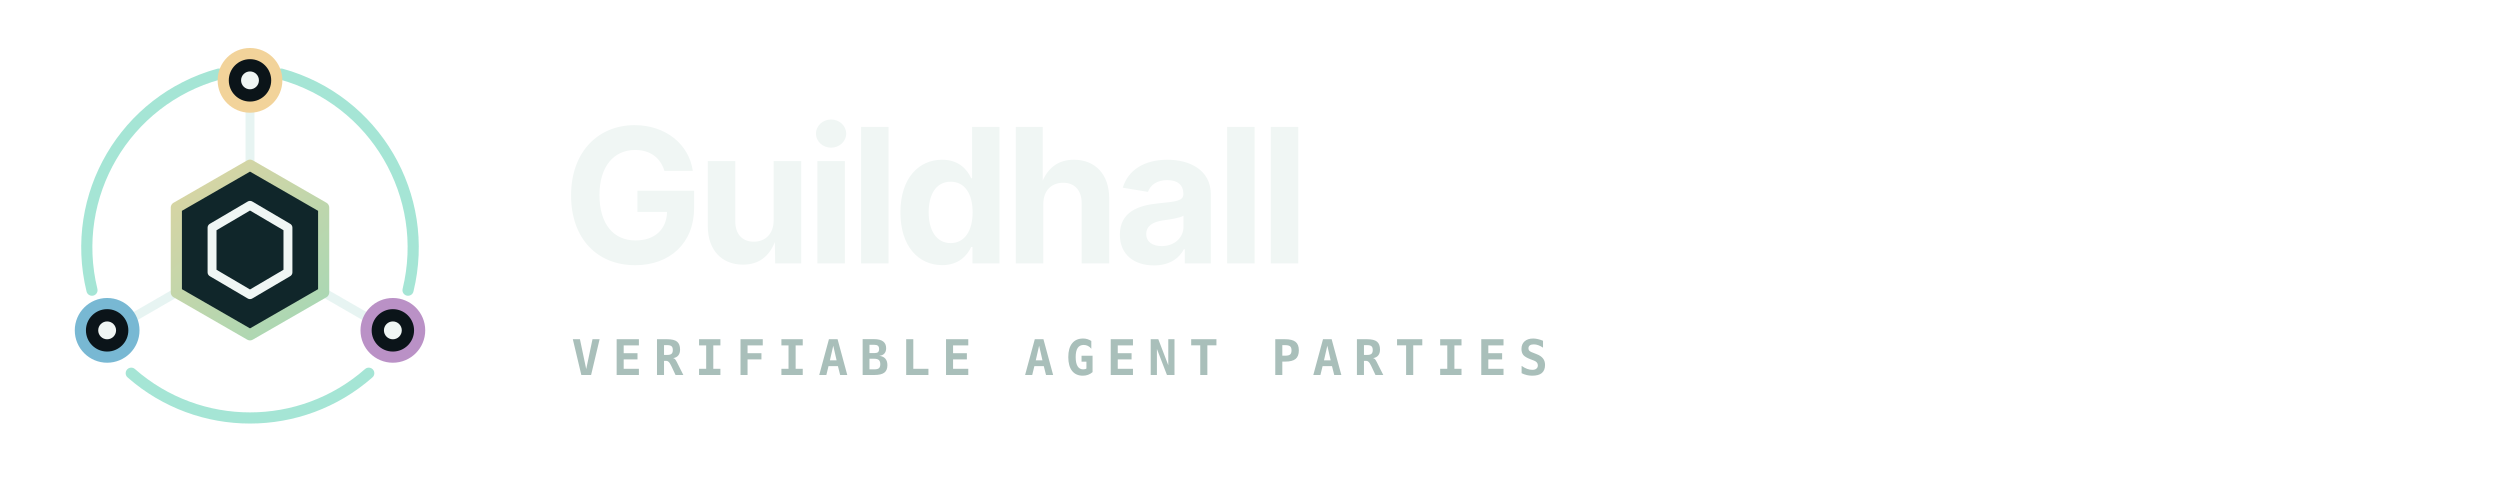
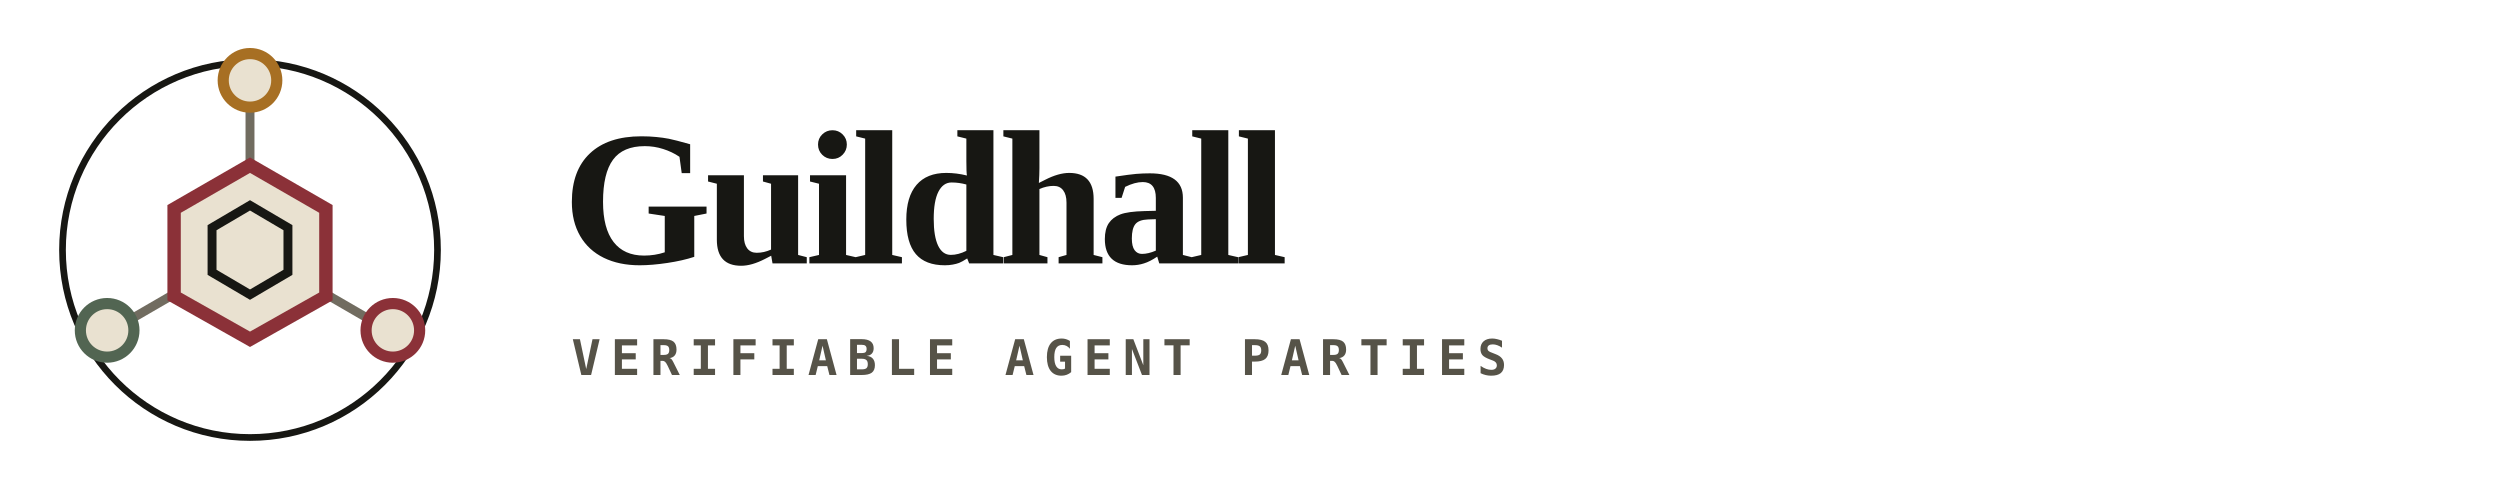
<svg xmlns="http://www.w3.org/2000/svg" viewBox="0 0 560 112" role="img" aria-labelledby="title description">
-   <defs>
-     <linearGradient id="wordmark-core" x1="20" y1="14" x2="84" y2="94" gradientUnits="userSpaceOnUse">
-       <stop stop-color="#F2D39A" />
-       <stop offset="1" stop-color="#7FDAC3" />
-     </linearGradient>
-   </defs>
-   <g transform="translate(8 8)" fill="none" stroke-linecap="round" stroke-linejoin="round">
-     <path d="M48 30V15M32.4 57 19.4 64.5M63.6 57l13 7.5" stroke="#D3EBE7" stroke-opacity=".55" stroke-width="2" />
-     <path d="M41 8.6A40.3 40.3 0 0 0 12.6 57M21.4 75.6a40.3 40.3 0 0 0 53.2 0M83.4 57A40.3 40.3 0 0 0 55 8.6" stroke="#7FDAC3" stroke-opacity=".7" stroke-width="2.5" />
-     <path d="m48 29 16.5 9.5v19L48 67 31.5 57.5v-19L48 29Z" fill="#10262A" stroke="url(#wordmark-core)" stroke-width="2.5" />
-     <path d="m48 38 8.5 5v10L48 58l-8.5-5V43l8.5-5Z" stroke="#F0F6F4" stroke-width="2" />
-     <g fill="#0B1419" stroke-width="2.5">
-       <circle cx="48" cy="10" r="6" stroke="#F2D39A" />
-       <circle cx="16" cy="66" r="6" stroke="#78B8D3" />
-       <circle cx="80" cy="66" r="6" stroke="#BA91C6" />
-     </g>
-     <g fill="#F0F6F4" stroke="none">
-       <circle cx="48" cy="10" r="2" />
-       <circle cx="16" cy="66" r="2" />
-       <circle cx="80" cy="66" r="2" />
+   <g transform="translate(8 8)" fill="none" stroke-linecap="square" stroke-linejoin="miter">
+     <circle cx="48" cy="48" r="42" stroke="#171713" stroke-width="1.5" />
+     <path d="M48 31V15M32.5 57 18.7 65M63.5 57l13.8 8" stroke="#716C60" stroke-width="2" />
+     <path d="m48 29 17 9.8v19.6L48 68l-17-9.6V38.8L48 29Z" fill="#E9E1D0" stroke="#8B3138" stroke-width="3" />
+     <path d="m48 38 8.5 5v10L48 58l-8.5-5V43l8.5-5Z" stroke="#171713" stroke-width="2" />
+     <g fill="#E9E1D0" stroke-width="2.5">
+       <circle cx="48" cy="10" r="6" stroke="#A76F23" />
+       <circle cx="16" cy="66" r="6" stroke="#526552" />
+       <circle cx="80" cy="66" r="6" stroke="#8B3138" />
    </g>
  </g>
-   <text x="126" y="59" fill="#F0F6F4" font-family="Inter, ui-sans-serif, system-ui, -apple-system, BlinkMacSystemFont, 'Segoe UI', sans-serif" font-size="42" font-weight="680" letter-spacing="-1.6">Guildhall</text>
-   <text x="128" y="84" fill="#A9BFBA" font-family="ui-monospace, SFMono-Regular, Menlo, Consolas, monospace" font-size="11" font-weight="600" letter-spacing="2.6">VERIFIABLE AGENT PARTIES</text>
+   <text x="126" y="59" fill="#171713" font-family="Georgia, 'Times New Roman', serif" font-size="43" font-weight="700" letter-spacing="-1.5">Guildhall</text>
+   <text x="128" y="84" fill="#565348" font-family="ui-monospace, SFMono-Regular, Menlo, Consolas, monospace" font-size="11" font-weight="700" letter-spacing="2.2">VERIFIABLE AGENT PARTIES</text>
</svg>
